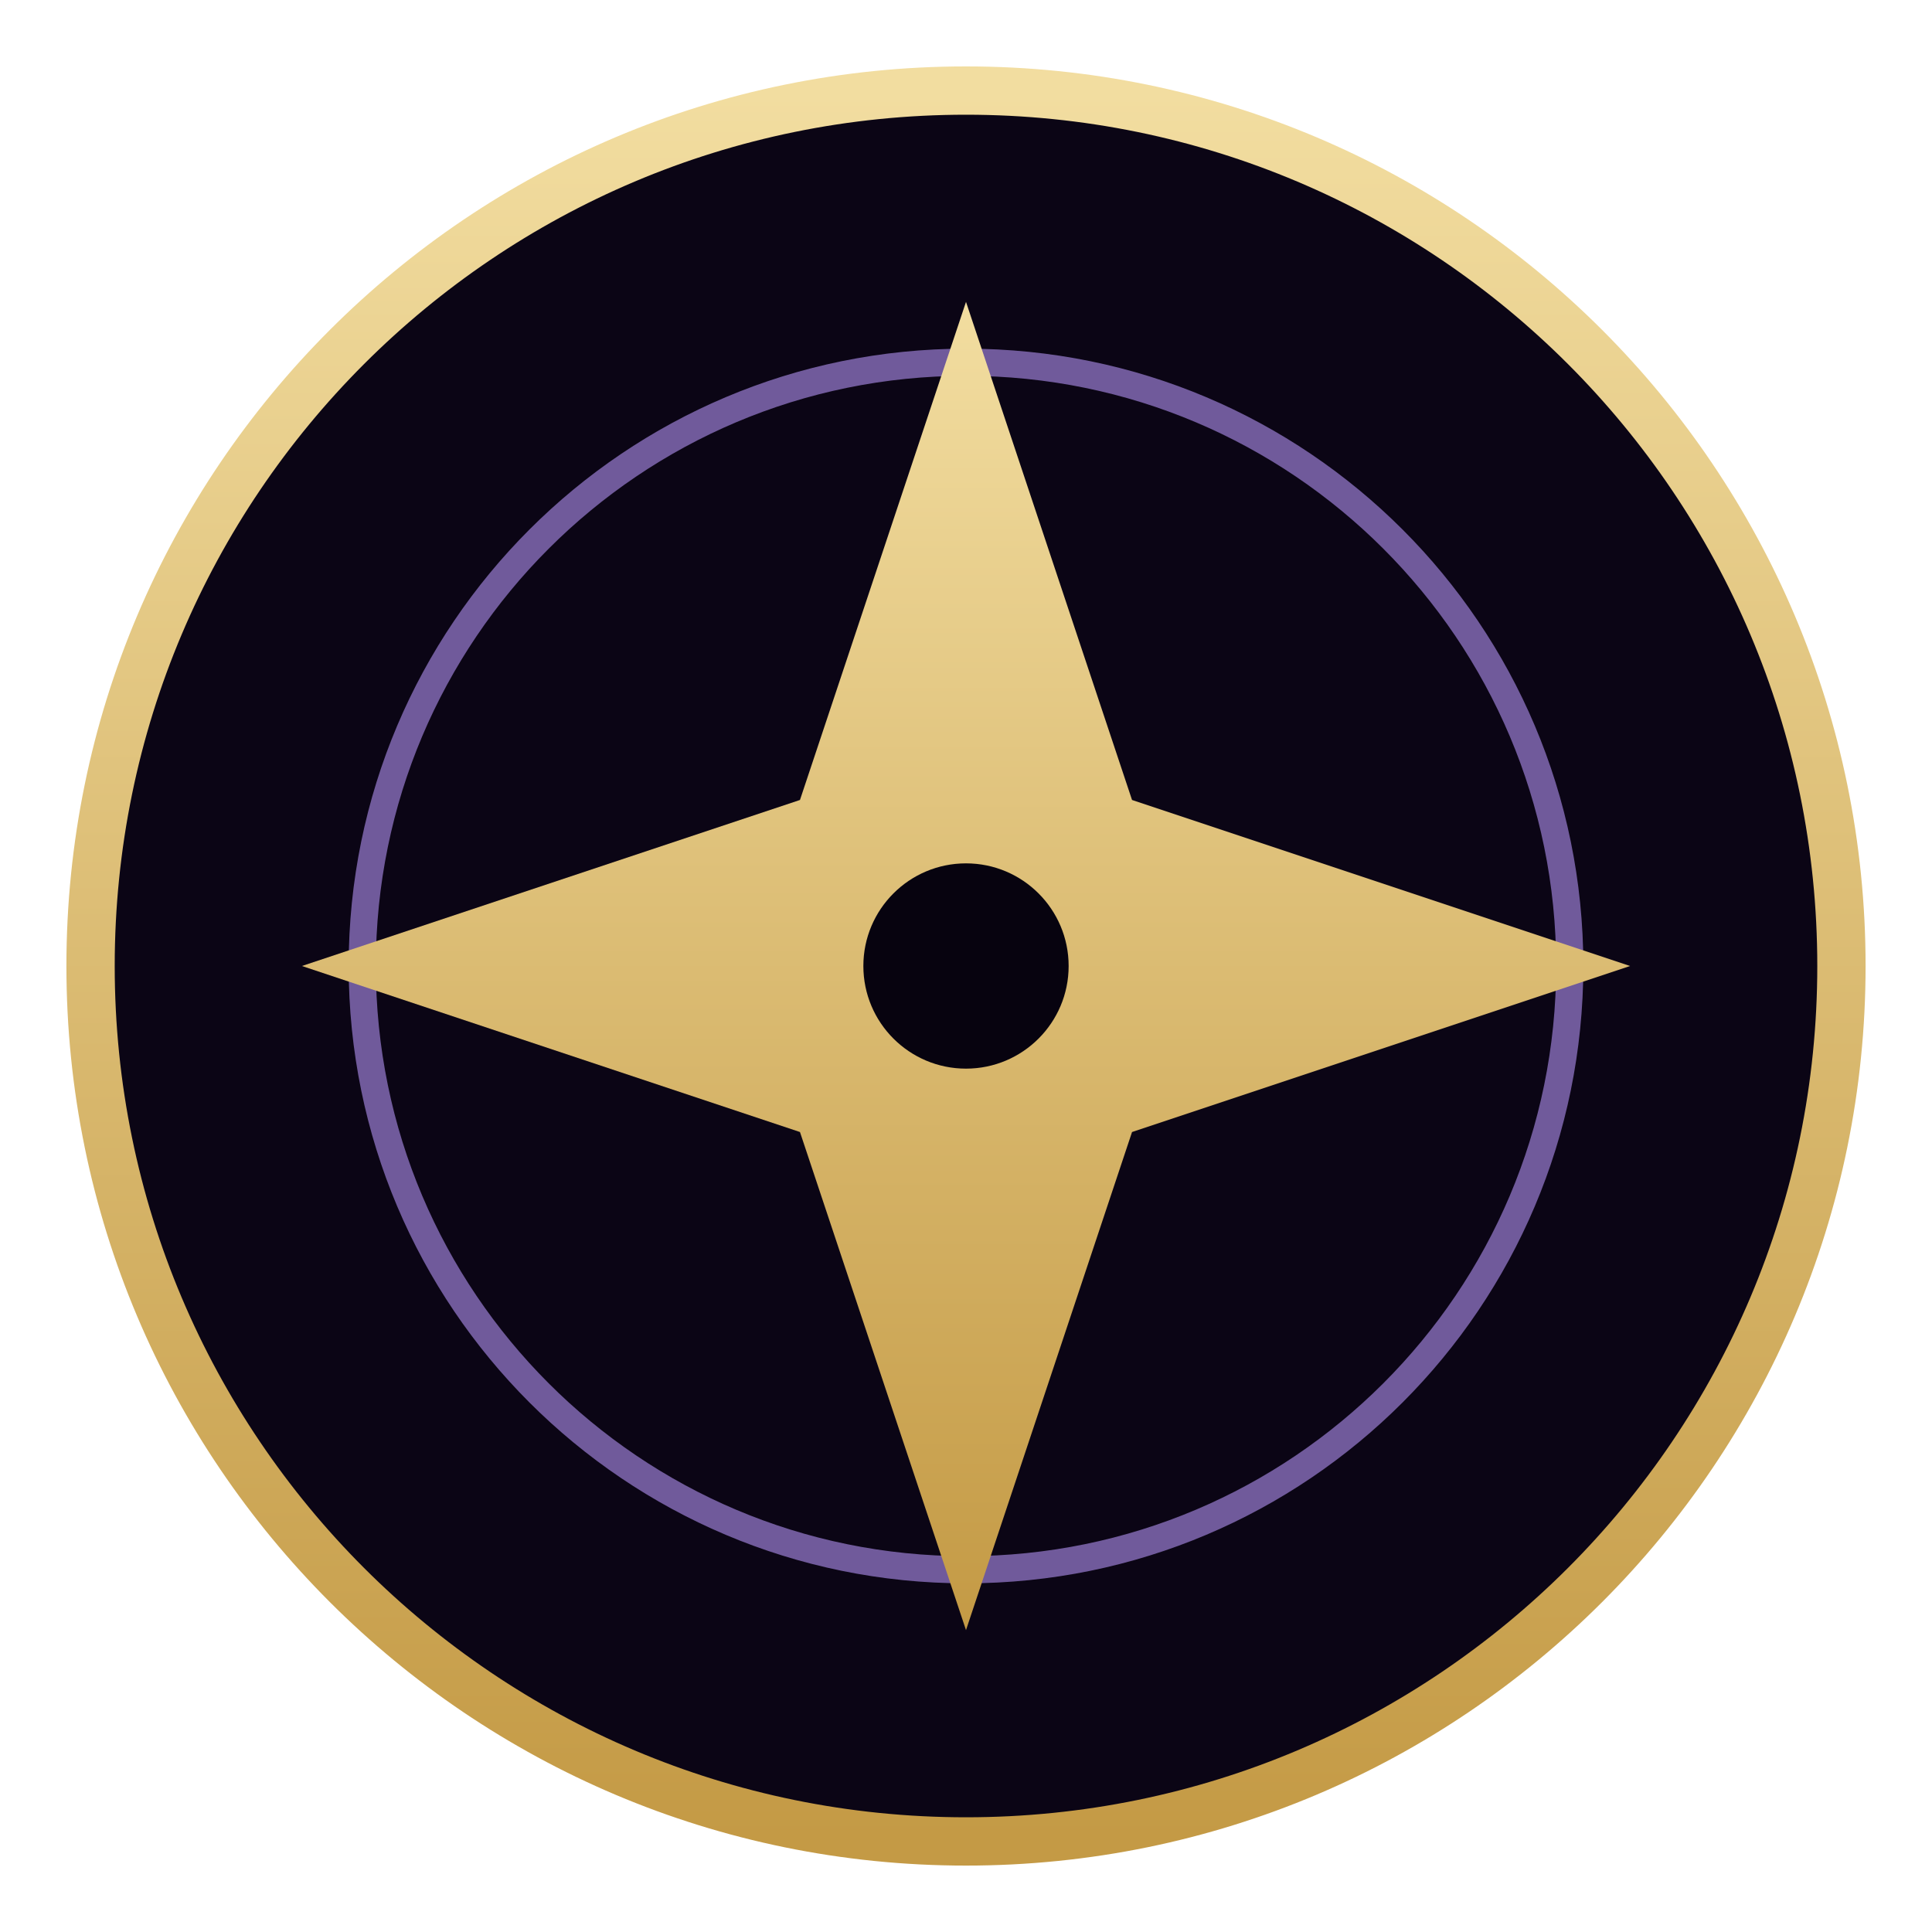
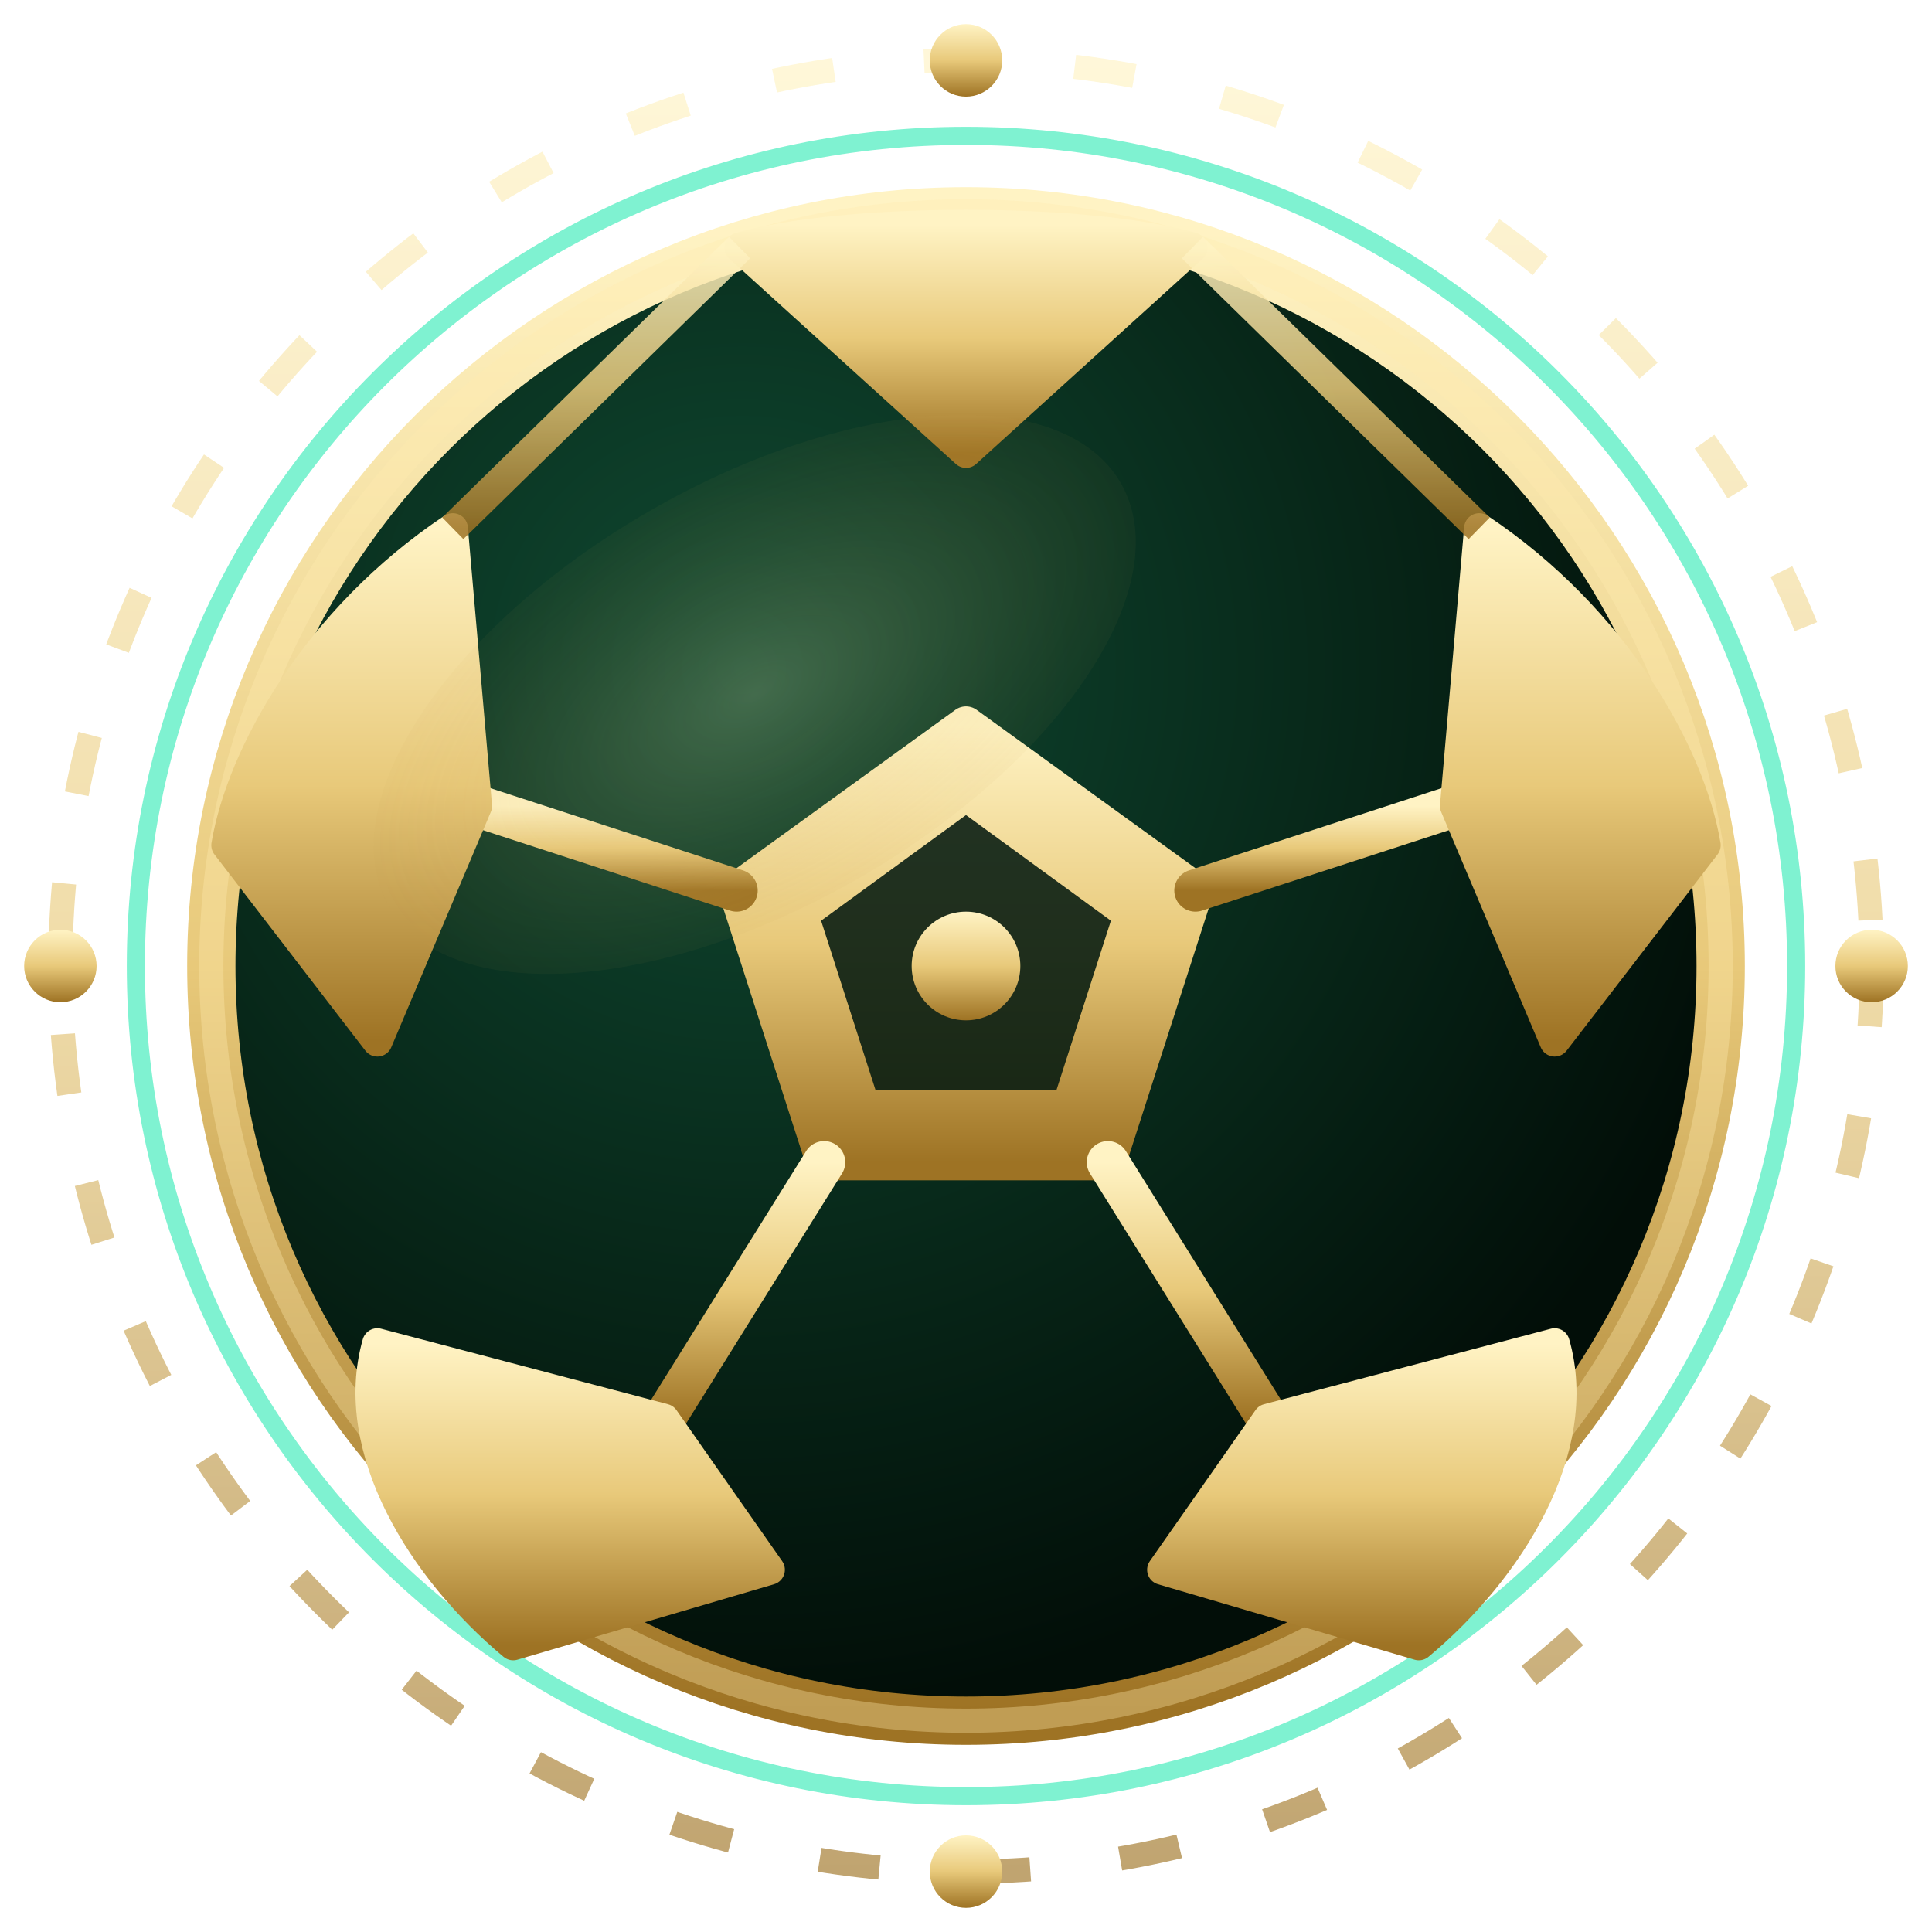
- <svg xmlns="http://www.w3.org/2000/svg" viewBox="0 0 64 64" width="64" height="64" role="img" aria-label="Mystery Tarot emblem">
+ <svg xmlns="http://www.w3.org/2000/svg" viewBox="0 0 64 64" width="64" height="64" role="img" aria-label="Football Mystic Emblem">
  <defs>
    <linearGradient id="mkGold" x1="0" y1="0" x2="0" y2="1">
-       <stop offset="0%" stop-color="#F2DDA0" />
-       <stop offset="100%" stop-color="#C49A45" />
+       <stop offset="0%" stop-color="#FFF3C4" />
+       <stop offset="50%" stop-color="#E8C97A" />
+       <stop offset="100%" stop-color="#9E7324" />
    </linearGradient>
+     <linearGradient id="mkDark" x1="0" y1="0" x2="1" y2="1">
+       <stop offset="0%" stop-color="#0a3622" />
+       <stop offset="100%" stop-color="#03140c" />
+     </linearGradient>
+     <radialGradient id="ballShade" cx="35%" cy="30%" r="70%">
+       <stop offset="0%" stop-color="#104a32" />
+       <stop offset="60%" stop-color="#072618" />
+       <stop offset="100%" stop-color="#020e08" />
+     </radialGradient>
+     <radialGradient id="goldGlow" cx="50%" cy="50%" r="50%">
+       <stop offset="0%" stop-color="#FFEBB0" stop-opacity="0.85" />
+       <stop offset="100%" stop-color="#C49A45" stop-opacity="0.2" />
+     </radialGradient>
  </defs>
  <g transform="translate(32,32)">
-     <circle r="29" fill="#0B0515" />
-     <circle r="29" fill="none" stroke="url(#mkGold)" stroke-width="1.6" />
-     <circle r="20" fill="none" stroke="#9B7FD4" stroke-width="0.9" opacity="0.7" />
-     <path d="M0 -22 L5.5 -5.5 L22 0 L5.5 5.5 L0 22 L-5.5 5.5 L-22 0 L-5.5 -5.5 Z" fill="url(#mkGold)" />
-     <circle r="3.4" fill="#07030F" />
+     <circle r="30" fill="none" stroke="url(#mkGold)" stroke-width="0.8" stroke-dasharray="2 3" opacity="0.65" />
+     <circle r="27.5" fill="none" stroke="#00e5a3" stroke-width="0.6" opacity="0.5" />
+     <circle cx="0" cy="-30" r="1.2" fill="url(#mkGold)" />
+     <circle cx="30" cy="0" r="1.2" fill="url(#mkGold)" />
+     <circle cx="0" cy="30" r="1.2" fill="url(#mkGold)" />
+     <circle cx="-30" cy="0" r="1.2" fill="url(#mkGold)" />
+     <circle r="25" fill="url(#ballShade)" stroke="url(#mkGold)" stroke-width="1.6" />
+     <circle r="25" fill="none" stroke="rgba(255,235,176,0.35)" stroke-width="0.8" />
+     <polygon points="0,-8 7.6,-2.5 4.7,6.5 -4.7,6.5 -7.6,-2.5" fill="url(#mkGold)" stroke="url(#mkGold)" stroke-width="1.2" stroke-linejoin="round" />
+     <polygon points="0,-5 4.8,-1.5 3,4.1 -3,4.1 -4.8,-1.5" fill="#041a10" opacity="0.88" />
+     <circle r="1.8" fill="url(#mkGold)" />
+     <line x1="0" y1="-8" x2="0" y2="-17" stroke="url(#mkGold)" stroke-width="1.4" stroke-linecap="round" />
+     <line x1="7.6" y1="-2.5" x2="16.2" y2="-5.3" stroke="url(#mkGold)" stroke-width="1.4" stroke-linecap="round" />
+     <line x1="4.7" y1="6.5" x2="10" y2="15" stroke="url(#mkGold)" stroke-width="1.4" stroke-linecap="round" />
+     <line x1="-4.7" y1="6.5" x2="-10" y2="15" stroke="url(#mkGold)" stroke-width="1.4" stroke-linecap="round" />
+     <line x1="-7.6" y1="-2.5" x2="-16.2" y2="-5.3" stroke="url(#mkGold)" stroke-width="1.4" stroke-linecap="round" />
+     <path d="M 0,-17 L -7.5,-23.8 C -4,-24.8 4,-24.8 7.5,-23.8 L 0,-17 Z" fill="url(#mkGold)" stroke="url(#mkGold)" stroke-width="1" stroke-linejoin="round" />
+     <path d="M 16.2,-5.3 L 17,-14.5 C 21.5,-11.5 24,-7 24.5,-4 L 19.5,2.5 L 16.2,-5.3 Z" fill="url(#mkGold)" stroke="url(#mkGold)" stroke-width="1" stroke-linejoin="round" />
+     <path d="M 10,15 L 19.5,12.5 C 20.5,16 18,20 15,22.5 L 6.5,20 L 10,15 Z" fill="url(#mkGold)" stroke="url(#mkGold)" stroke-width="1" stroke-linejoin="round" />
+     <path d="M -10,15 L -6.5,20 L -15,22.5 C -18,20 -20.5,16 -19.5,12.5 L -10,15 Z" fill="url(#mkGold)" stroke="url(#mkGold)" stroke-width="1" stroke-linejoin="round" />
+     <path d="M -16.2,-5.3 L -19.5,2.5 L -24.5,-4 C -24,-7 -21.5,-11.5 -17,-14.5 L -16.2,-5.3 Z" fill="url(#mkGold)" stroke="url(#mkGold)" stroke-width="1" stroke-linejoin="round" />
+     <line x1="-7.5" y1="-23.8" x2="-17" y2="-14.5" stroke="url(#mkGold)" stroke-width="1" opacity="0.85" />
+     <line x1="7.5" y1="-23.8" x2="17" y2="-14.5" stroke="url(#mkGold)" stroke-width="1" opacity="0.85" />
+     <line x1="19.5" y1="2.5" x2="19.5" y2="12.5" stroke="url(#mkGold)" stroke-width="1" opacity="0.85" />
+     <line x1="6.5" y1="20" x2="-6.5" y2="20" stroke="url(#mkGold)" stroke-width="1" opacity="0.85" />
+     <line x1="-19.5" y1="2.5" x2="-19.5" y2="12.5" stroke="url(#mkGold)" stroke-width="1" opacity="0.85" />
+     <ellipse cx="-7" cy="-9" rx="14" ry="7" transform="rotate(-30 -7 -9)" fill="url(#goldGlow)" opacity="0.25" pointer-events="none" />
  </g>
</svg>
